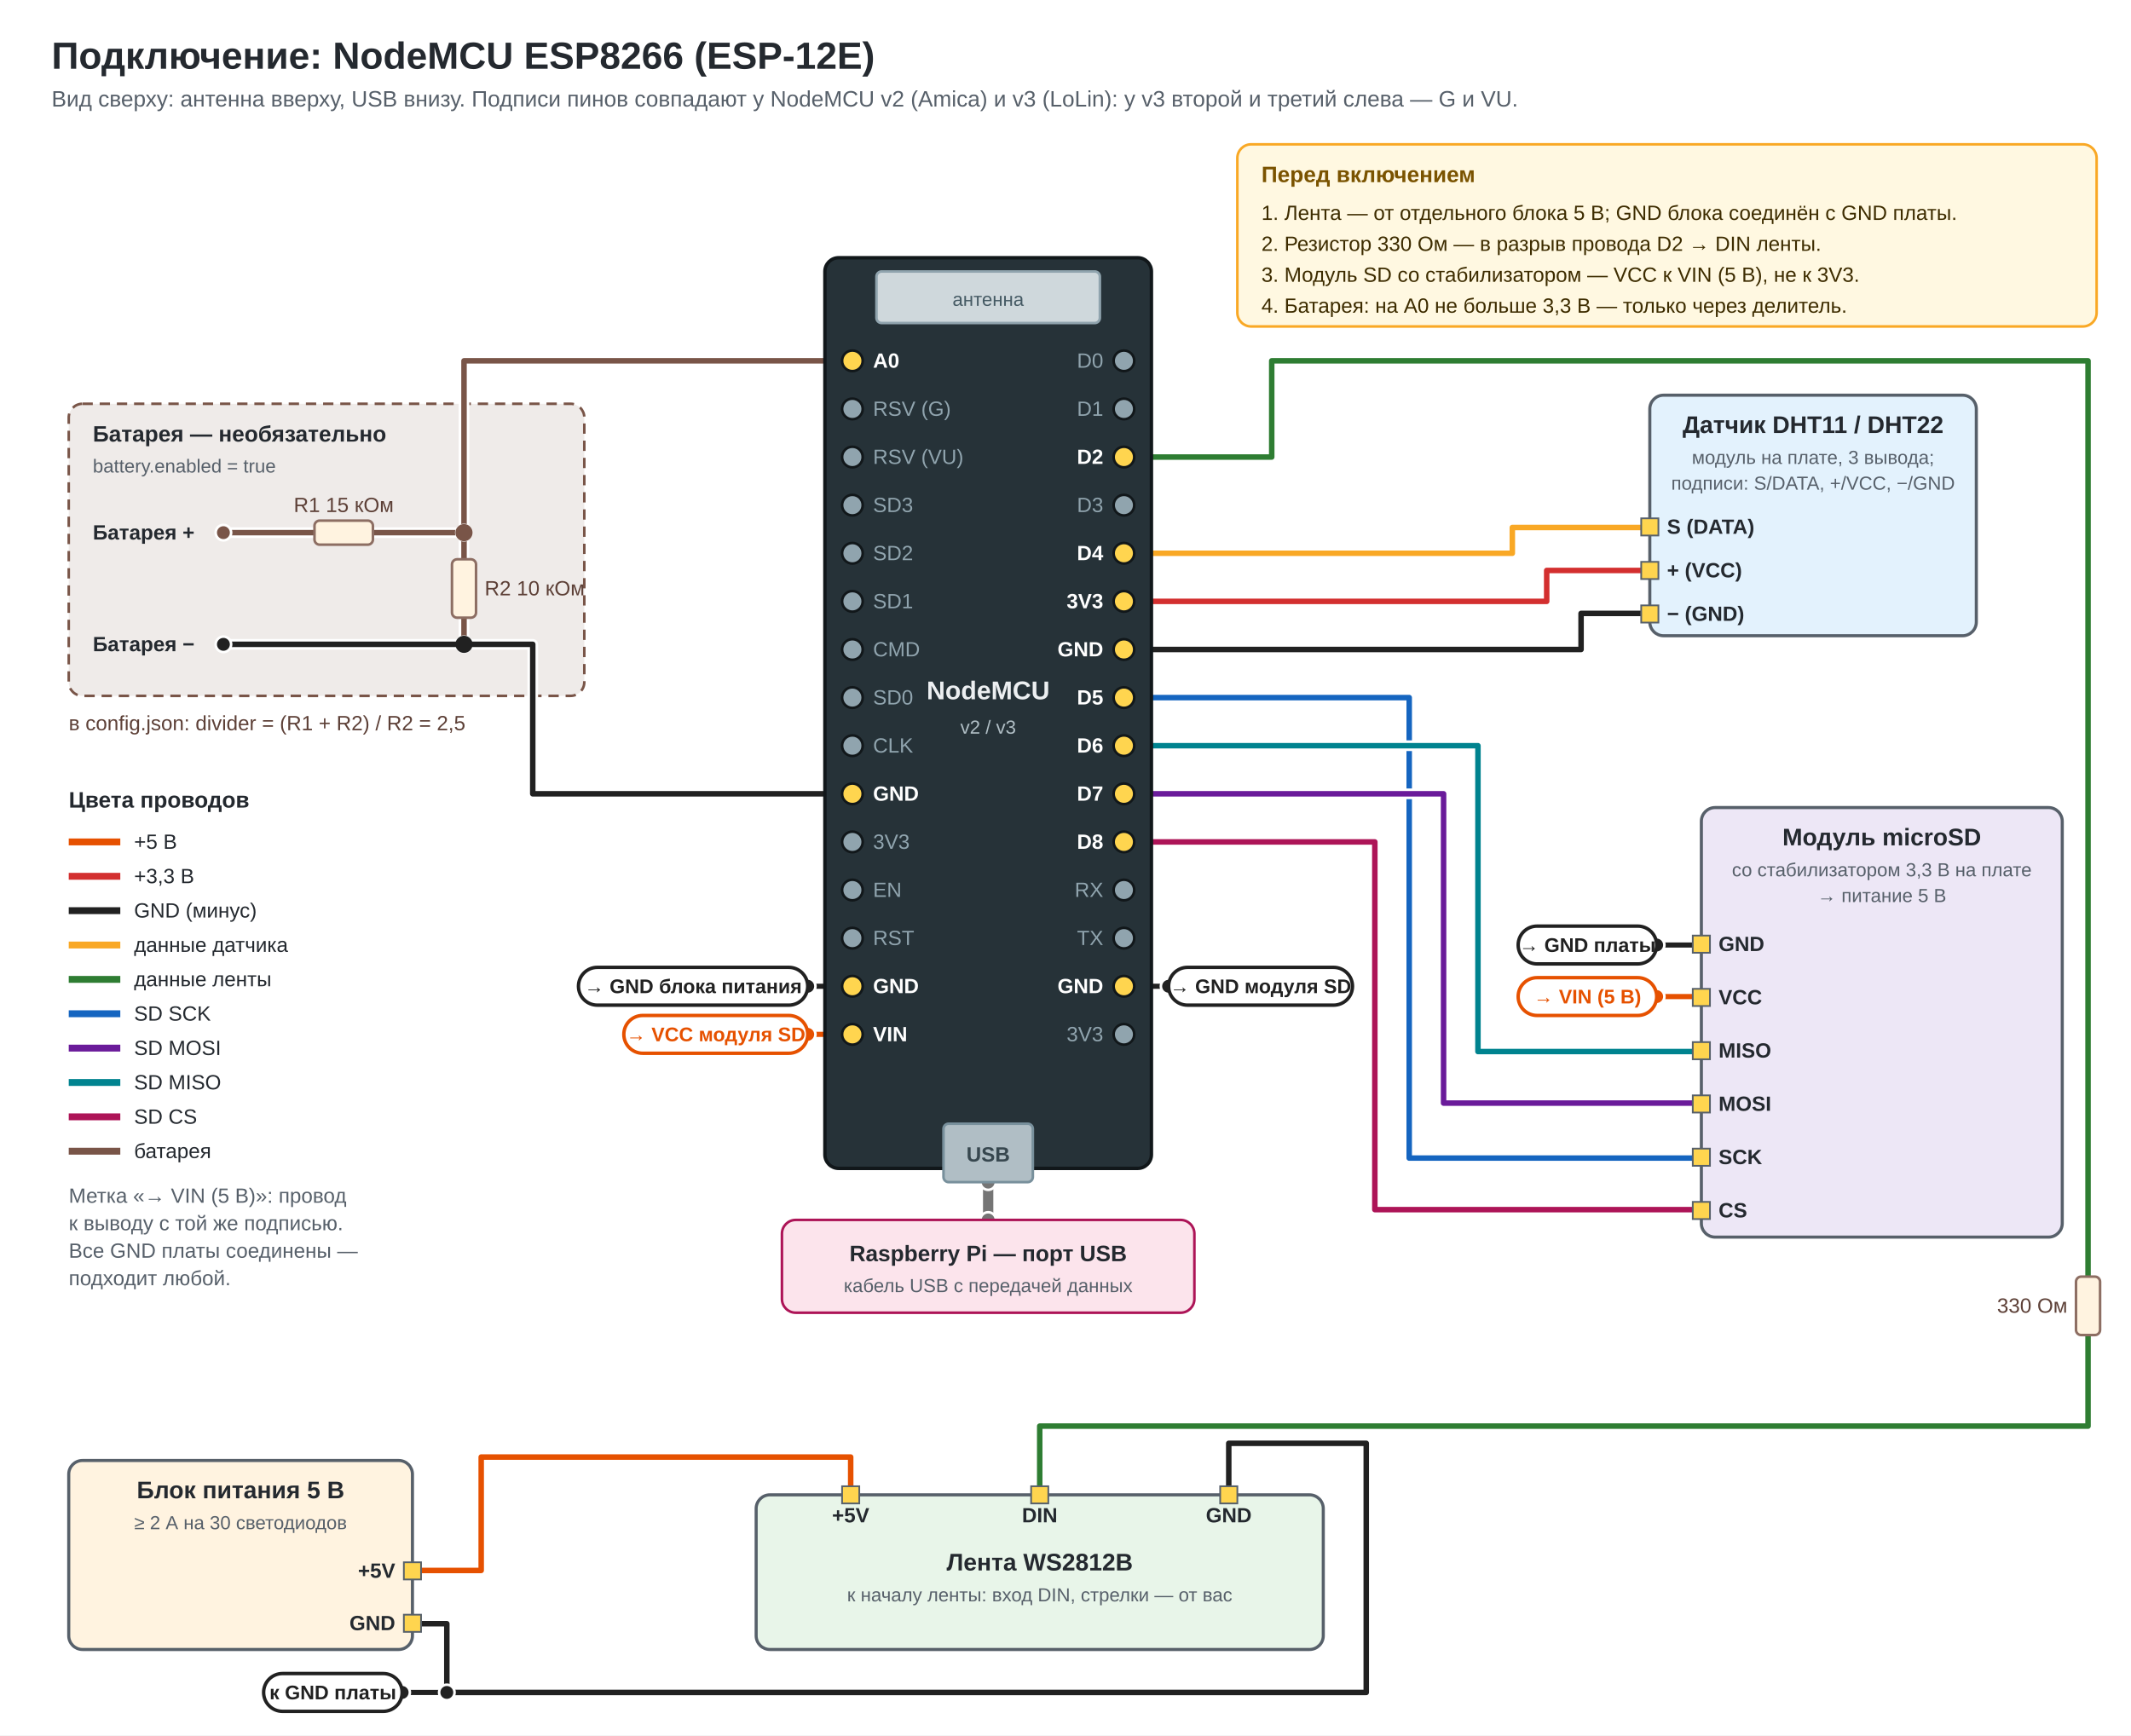
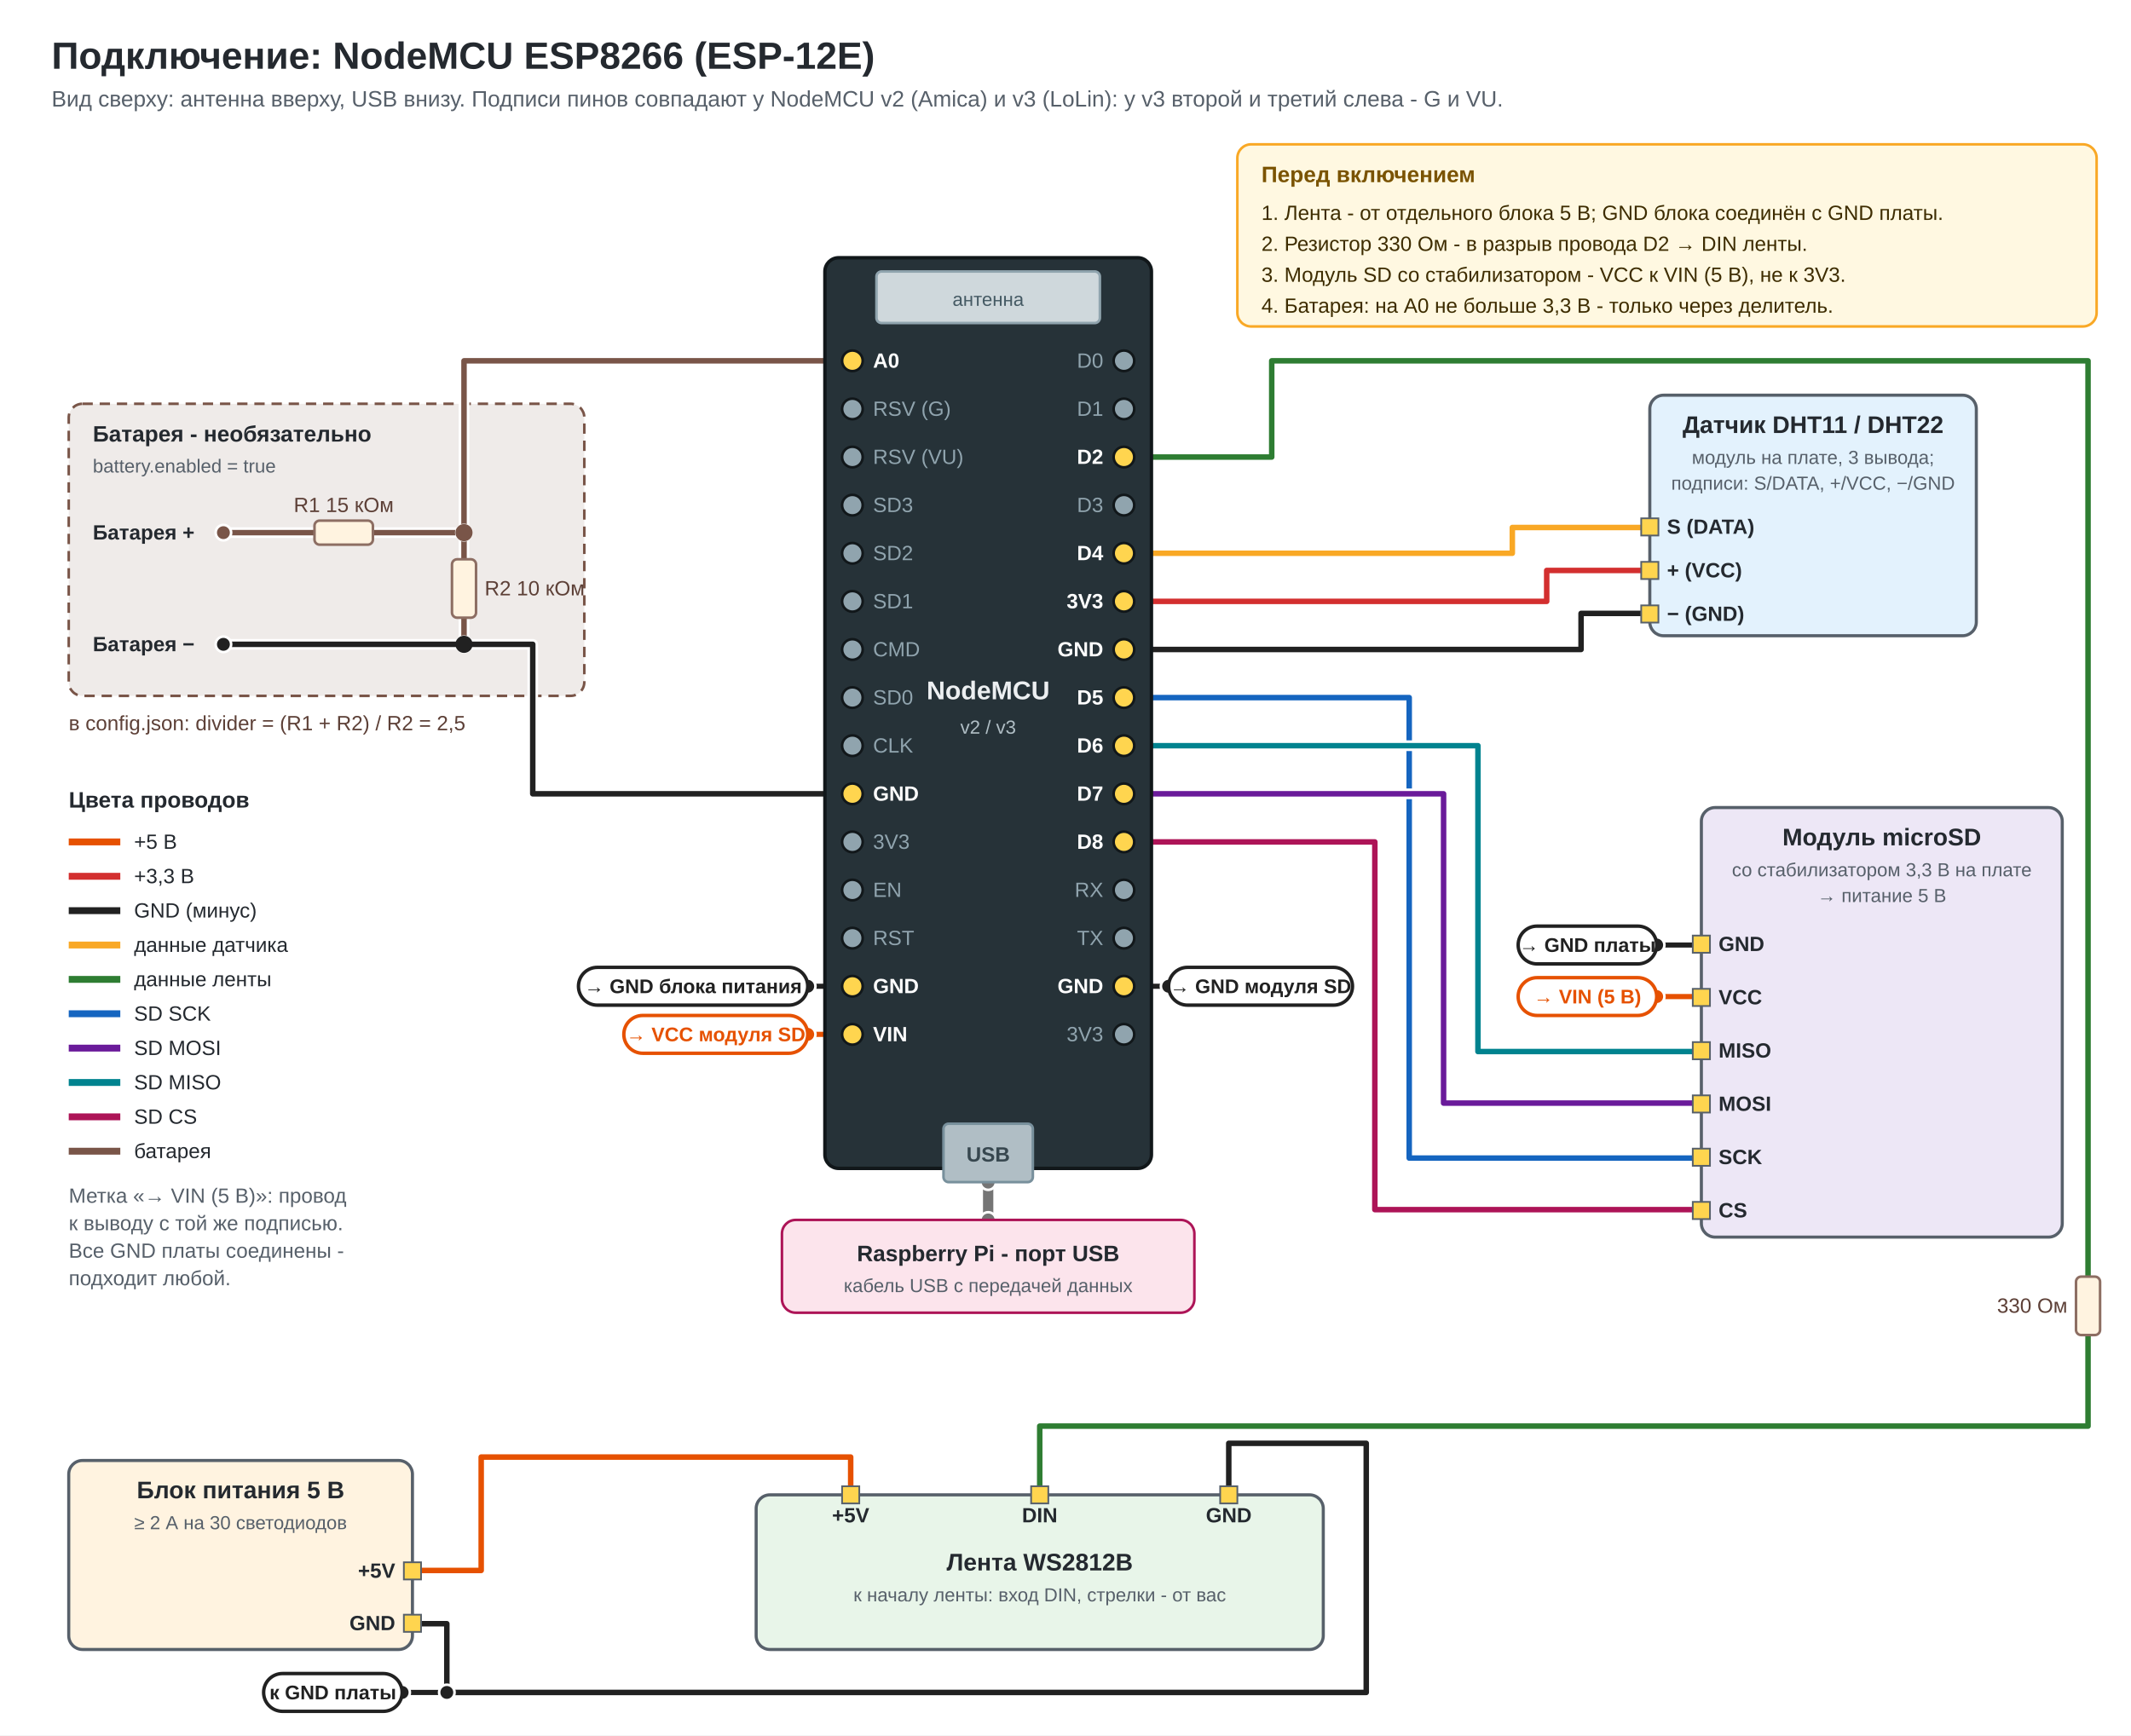
<svg xmlns="http://www.w3.org/2000/svg" viewBox="0 0 1240 1010" width="1240" height="1010" font-family="Arial, Helvetica, sans-serif">
  <rect width="100%" height="100%" fill="#ffffff" />
  <rect x="40" y="235" width="300" height="170" rx="8" fill="#efebe9" stroke="#795548" stroke-width="1.5" stroke-dasharray="6 4" />
  <polyline points="654,322 880,322 880,307 960,307" fill="none" stroke="#fff" stroke-width="6.2" stroke-linejoin="round" stroke-linecap="round" />
  <polyline points="654,322 880,322 880,307 960,307" fill="none" stroke="#f9a825" stroke-width="3.2" stroke-linejoin="round" stroke-linecap="round" />
  <circle cx="654" cy="322" r="4.5" fill="#f9a825" stroke="#fff" stroke-width="1.5" />
  <circle cx="960" cy="307" r="4.5" fill="#f9a825" stroke="#fff" stroke-width="1.5" />
  <polyline points="654,350 900,350 900,332 960,332" fill="none" stroke="#fff" stroke-width="6.2" stroke-linejoin="round" stroke-linecap="round" />
  <polyline points="654,350 900,350 900,332 960,332" fill="none" stroke="#d32f2f" stroke-width="3.2" stroke-linejoin="round" stroke-linecap="round" />
  <circle cx="654" cy="350" r="4.5" fill="#d32f2f" stroke="#fff" stroke-width="1.5" />
  <circle cx="960" cy="332" r="4.5" fill="#d32f2f" stroke="#fff" stroke-width="1.5" />
  <polyline points="654,378 920,378 920,357 960,357" fill="none" stroke="#fff" stroke-width="6.2" stroke-linejoin="round" stroke-linecap="round" />
  <polyline points="654,378 920,378 920,357 960,357" fill="none" stroke="#212121" stroke-width="3.2" stroke-linejoin="round" stroke-linecap="round" />
  <circle cx="654" cy="378" r="4.5" fill="#212121" stroke="#fff" stroke-width="1.5" />
  <circle cx="960" cy="357" r="4.5" fill="#212121" stroke="#fff" stroke-width="1.5" />
  <polyline points="654,406 820,406 820,674 990,674" fill="none" stroke="#fff" stroke-width="6.2" stroke-linejoin="round" stroke-linecap="round" />
  <polyline points="654,406 820,406 820,674 990,674" fill="none" stroke="#1565c0" stroke-width="3.2" stroke-linejoin="round" stroke-linecap="round" />
  <circle cx="654" cy="406" r="4.5" fill="#1565c0" stroke="#fff" stroke-width="1.5" />
  <circle cx="990" cy="674" r="4.5" fill="#1565c0" stroke="#fff" stroke-width="1.5" />
  <polyline points="654,434 860,434 860,612 990,612" fill="none" stroke="#fff" stroke-width="6.2" stroke-linejoin="round" stroke-linecap="round" />
  <polyline points="654,434 860,434 860,612 990,612" fill="none" stroke="#00838f" stroke-width="3.2" stroke-linejoin="round" stroke-linecap="round" />
  <circle cx="654" cy="434" r="4.5" fill="#00838f" stroke="#fff" stroke-width="1.5" />
  <circle cx="990" cy="612" r="4.5" fill="#00838f" stroke="#fff" stroke-width="1.5" />
  <polyline points="654,462 840,462 840,642 990,642" fill="none" stroke="#fff" stroke-width="6.2" stroke-linejoin="round" stroke-linecap="round" />
  <polyline points="654,462 840,462 840,642 990,642" fill="none" stroke="#6a1b9a" stroke-width="3.2" stroke-linejoin="round" stroke-linecap="round" />
  <circle cx="654" cy="462" r="4.5" fill="#6a1b9a" stroke="#fff" stroke-width="1.5" />
  <circle cx="990" cy="642" r="4.5" fill="#6a1b9a" stroke="#fff" stroke-width="1.5" />
  <polyline points="654,490 800,490 800,704 990,704" fill="none" stroke="#fff" stroke-width="6.2" stroke-linejoin="round" stroke-linecap="round" />
  <polyline points="654,490 800,490 800,704 990,704" fill="none" stroke="#ad1457" stroke-width="3.2" stroke-linejoin="round" stroke-linecap="round" />
  <circle cx="654" cy="490" r="4.5" fill="#ad1457" stroke="#fff" stroke-width="1.5" />
  <circle cx="990" cy="704" r="4.5" fill="#ad1457" stroke="#fff" stroke-width="1.5" />
  <polyline points="990,550 964,550" fill="none" stroke="#fff" stroke-width="6" stroke-linejoin="round" stroke-linecap="round" />
  <polyline points="990,550 964,550" fill="none" stroke="#212121" stroke-width="3" stroke-linejoin="round" stroke-linecap="round" />
  <circle cx="990" cy="550" r="4.5" fill="#212121" stroke="#fff" stroke-width="1.5" />
  <circle cx="964" cy="550" r="4.5" fill="#212121" stroke="#fff" stroke-width="1.5" />
  <polyline points="990,580 964,580" fill="none" stroke="#fff" stroke-width="6" stroke-linejoin="round" stroke-linecap="round" />
  <polyline points="990,580 964,580" fill="none" stroke="#e65100" stroke-width="3" stroke-linejoin="round" stroke-linecap="round" />
  <circle cx="990" cy="580" r="4.5" fill="#e65100" stroke="#fff" stroke-width="1.5" />
  <circle cx="964" cy="580" r="4.5" fill="#e65100" stroke="#fff" stroke-width="1.5" />
  <polyline points="496,602 470,602" fill="none" stroke="#fff" stroke-width="6" stroke-linejoin="round" stroke-linecap="round" />
  <polyline points="496,602 470,602" fill="none" stroke="#e65100" stroke-width="3" stroke-linejoin="round" stroke-linecap="round" />
  <circle cx="496" cy="602" r="4.5" fill="#e65100" stroke="#fff" stroke-width="1.5" />
  <circle cx="470" cy="602" r="4.5" fill="#e65100" stroke="#fff" stroke-width="1.5" />
  <polyline points="654,574 680,574" fill="none" stroke="#fff" stroke-width="6" stroke-linejoin="round" stroke-linecap="round" />
  <polyline points="654,574 680,574" fill="none" stroke="#212121" stroke-width="3" stroke-linejoin="round" stroke-linecap="round" />
  <circle cx="654" cy="574" r="4.5" fill="#212121" stroke="#fff" stroke-width="1.5" />
  <circle cx="680" cy="574" r="4.5" fill="#212121" stroke="#fff" stroke-width="1.5" />
  <polyline points="496,574 470,574" fill="none" stroke="#fff" stroke-width="6" stroke-linejoin="round" stroke-linecap="round" />
  <polyline points="496,574 470,574" fill="none" stroke="#212121" stroke-width="3" stroke-linejoin="round" stroke-linecap="round" />
  <circle cx="496" cy="574" r="4.5" fill="#212121" stroke="#fff" stroke-width="1.5" />
  <circle cx="470" cy="574" r="4.5" fill="#212121" stroke="#fff" stroke-width="1.5" />
  <polyline points="240,914 280,914 280,848 495,848 495,870" fill="none" stroke="#fff" stroke-width="6.2" stroke-linejoin="round" stroke-linecap="round" />
  <polyline points="240,914 280,914 280,848 495,848 495,870" fill="none" stroke="#e65100" stroke-width="3.2" stroke-linejoin="round" stroke-linecap="round" />
  <circle cx="240" cy="914" r="4.5" fill="#e65100" stroke="#fff" stroke-width="1.5" />
  <circle cx="495" cy="870" r="4.5" fill="#e65100" stroke="#fff" stroke-width="1.5" />
  <polyline points="240,945 260,945 260,985 795,985 795,840 715,840 715,870" fill="none" stroke="#fff" stroke-width="6.2" stroke-linejoin="round" stroke-linecap="round" />
  <polyline points="240,945 260,945 260,985 795,985 795,840 715,840 715,870" fill="none" stroke="#212121" stroke-width="3.2" stroke-linejoin="round" stroke-linecap="round" />
  <circle cx="240" cy="945" r="4.5" fill="#212121" stroke="#fff" stroke-width="1.5" />
  <circle cx="715" cy="870" r="4.5" fill="#212121" stroke="#fff" stroke-width="1.5" />
  <polyline points="260,985 234,985" fill="none" stroke="#fff" stroke-width="6" stroke-linejoin="round" stroke-linecap="round" />
  <polyline points="260,985 234,985" fill="none" stroke="#212121" stroke-width="3" stroke-linejoin="round" stroke-linecap="round" />
  <circle cx="260" cy="985" r="4.5" fill="#212121" stroke="#fff" stroke-width="1.5" />
  <circle cx="234" cy="985" r="4.5" fill="#212121" stroke="#fff" stroke-width="1.5" />
  <polyline points="654,266 740,266 740,210 1215,210 1215,830 605,830 605,870" fill="none" stroke="#fff" stroke-width="6.2" stroke-linejoin="round" stroke-linecap="round" />
  <polyline points="654,266 740,266 740,210 1215,210 1215,830 605,830 605,870" fill="none" stroke="#2e7d32" stroke-width="3.2" stroke-linejoin="round" stroke-linecap="round" />
  <circle cx="654" cy="266" r="4.5" fill="#2e7d32" stroke="#fff" stroke-width="1.5" />
  <circle cx="605" cy="870" r="4.5" fill="#2e7d32" stroke="#fff" stroke-width="1.5" />
  <polyline points="130,310 270,310 270,210 496,210" fill="none" stroke="#fff" stroke-width="6.2" stroke-linejoin="round" stroke-linecap="round" />
  <polyline points="130,310 270,310 270,210 496,210" fill="none" stroke="#795548" stroke-width="3.2" stroke-linejoin="round" stroke-linecap="round" />
  <circle cx="130" cy="310" r="4.5" fill="#795548" stroke="#fff" stroke-width="1.5" />
  <circle cx="496" cy="210" r="4.5" fill="#795548" stroke="#fff" stroke-width="1.5" />
  <polyline points="270,310 270,375" fill="none" stroke="#fff" stroke-width="6.2" stroke-linejoin="round" stroke-linecap="round" />
  <polyline points="270,310 270,375" fill="none" stroke="#795548" stroke-width="3.2" stroke-linejoin="round" stroke-linecap="round" />
  <circle cx="270" cy="310" r="4.5" fill="#795548" stroke="#fff" stroke-width="1.5" />
  <circle cx="270" cy="375" r="4.5" fill="#795548" stroke="#fff" stroke-width="1.5" />
  <polyline points="130,375 310,375 310,462 496,462" fill="none" stroke="#fff" stroke-width="6.2" stroke-linejoin="round" stroke-linecap="round" />
  <polyline points="130,375 310,375 310,462 496,462" fill="none" stroke="#212121" stroke-width="3.2" stroke-linejoin="round" stroke-linecap="round" />
  <circle cx="130" cy="375" r="4.5" fill="#212121" stroke="#fff" stroke-width="1.5" />
  <circle cx="496" cy="462" r="4.5" fill="#212121" stroke="#fff" stroke-width="1.5" />
  <circle cx="270" cy="310" r="5" fill="#795548" />
  <circle cx="270" cy="375" r="5" fill="#212121" />
  <polyline points="575.0,688 575.0,710" fill="none" stroke="#fff" stroke-width="9" stroke-linejoin="round" stroke-linecap="round" />
  <polyline points="575.0,688 575.0,710" fill="none" stroke="#757575" stroke-width="6" stroke-linejoin="round" stroke-linecap="round" />
  <circle cx="575.0" cy="688" r="4.5" fill="#757575" stroke="#fff" stroke-width="1.5" />
  <circle cx="575.0" cy="710" r="4.5" fill="#757575" stroke="#fff" stroke-width="1.5" />
  <line x1="40" y1="490" x2="70" y2="490" stroke="#e65100" stroke-width="4" />
  <line x1="40" y1="510" x2="70" y2="510" stroke="#d32f2f" stroke-width="4" />
  <line x1="40" y1="530" x2="70" y2="530" stroke="#212121" stroke-width="4" />
  <line x1="40" y1="550" x2="70" y2="550" stroke="#f9a825" stroke-width="4" />
  <line x1="40" y1="570" x2="70" y2="570" stroke="#2e7d32" stroke-width="4" />
  <line x1="40" y1="590" x2="70" y2="590" stroke="#1565c0" stroke-width="4" />
  <line x1="40" y1="610" x2="70" y2="610" stroke="#6a1b9a" stroke-width="4" />
  <line x1="40" y1="630" x2="70" y2="630" stroke="#00838f" stroke-width="4" />
  <line x1="40" y1="650" x2="70" y2="650" stroke="#ad1457" stroke-width="4" />
  <line x1="40" y1="670" x2="70" y2="670" stroke="#795548" stroke-width="4" />
  <text x="30" y="40" font-size="22" text-anchor="start" font-weight="bold" fill="#24292f">Подключение: NodeMCU ESP8266 (ESP-12E)</text>
-   <text x="30" y="62" font-size="13" text-anchor="start" font-weight="normal" fill="#57606a">Вид сверху: антенна вверху, USB внизу. Подписи пинов совпадают у NodeMCU v2 (Amica) и v3 (LoLin): у v3 второй и третий слева — G и VU.</text>
+   <text x="30" y="62" font-size="13" text-anchor="start" font-weight="normal" fill="#57606a">Вид сверху: антенна вверху, USB внизу. Подписи пинов совпадают у NodeMCU v2 (Amica) и v3 (LoLin): у v3 второй и третий слева - G и VU.</text>
  <rect x="480" y="150" width="190" height="530" rx="8" fill="#263238" stroke="#11171a" stroke-width="2" />
  <rect x="510" y="158" width="130" height="30" rx="3" fill="#cfd8dc" stroke="#90a4ae" stroke-width="1.5" />
  <text x="575.0" y="178" font-size="11" text-anchor="middle" font-weight="normal" fill="#455a64">антенна</text>
  <rect x="549.0" y="654" width="52" height="34" rx="3" fill="#b0bec5" stroke="#78909c" stroke-width="1.5" />
  <text x="575.0" y="676" font-size="12" text-anchor="middle" font-weight="bold" fill="#37474f">USB</text>
  <text x="575.0" y="407.0" font-size="15" text-anchor="middle" font-weight="bold" fill="#eceff1">NodeMCU</text>
  <text x="575.0" y="427.0" font-size="11" text-anchor="middle" font-weight="normal" fill="#b0bec5">v2 / v3</text>
  <circle cx="496" cy="210" r="6" fill="#ffd54f" stroke="#11171a" stroke-width="1.5" />
  <text x="508" y="214" font-size="12" text-anchor="start" font-weight="bold" fill="#ffffff">A0</text>
  <circle cx="496" cy="238" r="6" fill="#90a4ae" stroke="#11171a" stroke-width="1.5" />
  <text x="508" y="242" font-size="12" text-anchor="start" font-weight="normal" fill="#90a4ae">RSV (G)</text>
  <circle cx="496" cy="266" r="6" fill="#90a4ae" stroke="#11171a" stroke-width="1.5" />
  <text x="508" y="270" font-size="12" text-anchor="start" font-weight="normal" fill="#90a4ae">RSV (VU)</text>
  <circle cx="496" cy="294" r="6" fill="#90a4ae" stroke="#11171a" stroke-width="1.5" />
  <text x="508" y="298" font-size="12" text-anchor="start" font-weight="normal" fill="#90a4ae">SD3</text>
  <circle cx="496" cy="322" r="6" fill="#90a4ae" stroke="#11171a" stroke-width="1.5" />
  <text x="508" y="326" font-size="12" text-anchor="start" font-weight="normal" fill="#90a4ae">SD2</text>
  <circle cx="496" cy="350" r="6" fill="#90a4ae" stroke="#11171a" stroke-width="1.5" />
  <text x="508" y="354" font-size="12" text-anchor="start" font-weight="normal" fill="#90a4ae">SD1</text>
  <circle cx="496" cy="378" r="6" fill="#90a4ae" stroke="#11171a" stroke-width="1.5" />
  <text x="508" y="382" font-size="12" text-anchor="start" font-weight="normal" fill="#90a4ae">CMD</text>
  <circle cx="496" cy="406" r="6" fill="#90a4ae" stroke="#11171a" stroke-width="1.5" />
  <text x="508" y="410" font-size="12" text-anchor="start" font-weight="normal" fill="#90a4ae">SD0</text>
  <circle cx="496" cy="434" r="6" fill="#90a4ae" stroke="#11171a" stroke-width="1.5" />
  <text x="508" y="438" font-size="12" text-anchor="start" font-weight="normal" fill="#90a4ae">CLK</text>
  <circle cx="496" cy="462" r="6" fill="#ffd54f" stroke="#11171a" stroke-width="1.5" />
  <text x="508" y="466" font-size="12" text-anchor="start" font-weight="bold" fill="#ffffff">GND</text>
  <circle cx="496" cy="490" r="6" fill="#90a4ae" stroke="#11171a" stroke-width="1.5" />
  <text x="508" y="494" font-size="12" text-anchor="start" font-weight="normal" fill="#90a4ae">3V3</text>
  <circle cx="496" cy="518" r="6" fill="#90a4ae" stroke="#11171a" stroke-width="1.5" />
  <text x="508" y="522" font-size="12" text-anchor="start" font-weight="normal" fill="#90a4ae">EN</text>
  <circle cx="496" cy="546" r="6" fill="#90a4ae" stroke="#11171a" stroke-width="1.5" />
  <text x="508" y="550" font-size="12" text-anchor="start" font-weight="normal" fill="#90a4ae">RST</text>
  <circle cx="496" cy="574" r="6" fill="#ffd54f" stroke="#11171a" stroke-width="1.5" />
  <text x="508" y="578" font-size="12" text-anchor="start" font-weight="bold" fill="#ffffff">GND</text>
  <circle cx="496" cy="602" r="6" fill="#ffd54f" stroke="#11171a" stroke-width="1.5" />
  <text x="508" y="606" font-size="12" text-anchor="start" font-weight="bold" fill="#ffffff">VIN</text>
  <circle cx="654" cy="210" r="6" fill="#90a4ae" stroke="#11171a" stroke-width="1.5" />
  <text x="642" y="214" font-size="12" text-anchor="end" font-weight="normal" fill="#90a4ae">D0</text>
  <circle cx="654" cy="238" r="6" fill="#90a4ae" stroke="#11171a" stroke-width="1.5" />
  <text x="642" y="242" font-size="12" text-anchor="end" font-weight="normal" fill="#90a4ae">D1</text>
  <circle cx="654" cy="266" r="6" fill="#ffd54f" stroke="#11171a" stroke-width="1.5" />
  <text x="642" y="270" font-size="12" text-anchor="end" font-weight="bold" fill="#ffffff">D2</text>
  <circle cx="654" cy="294" r="6" fill="#90a4ae" stroke="#11171a" stroke-width="1.5" />
  <text x="642" y="298" font-size="12" text-anchor="end" font-weight="normal" fill="#90a4ae">D3</text>
  <circle cx="654" cy="322" r="6" fill="#ffd54f" stroke="#11171a" stroke-width="1.5" />
  <text x="642" y="326" font-size="12" text-anchor="end" font-weight="bold" fill="#ffffff">D4</text>
  <circle cx="654" cy="350" r="6" fill="#ffd54f" stroke="#11171a" stroke-width="1.5" />
  <text x="642" y="354" font-size="12" text-anchor="end" font-weight="bold" fill="#ffffff">3V3</text>
  <circle cx="654" cy="378" r="6" fill="#ffd54f" stroke="#11171a" stroke-width="1.5" />
  <text x="642" y="382" font-size="12" text-anchor="end" font-weight="bold" fill="#ffffff">GND</text>
  <circle cx="654" cy="406" r="6" fill="#ffd54f" stroke="#11171a" stroke-width="1.5" />
  <text x="642" y="410" font-size="12" text-anchor="end" font-weight="bold" fill="#ffffff">D5</text>
  <circle cx="654" cy="434" r="6" fill="#ffd54f" stroke="#11171a" stroke-width="1.5" />
  <text x="642" y="438" font-size="12" text-anchor="end" font-weight="bold" fill="#ffffff">D6</text>
  <circle cx="654" cy="462" r="6" fill="#ffd54f" stroke="#11171a" stroke-width="1.5" />
  <text x="642" y="466" font-size="12" text-anchor="end" font-weight="bold" fill="#ffffff">D7</text>
  <circle cx="654" cy="490" r="6" fill="#ffd54f" stroke="#11171a" stroke-width="1.5" />
  <text x="642" y="494" font-size="12" text-anchor="end" font-weight="bold" fill="#ffffff">D8</text>
  <circle cx="654" cy="518" r="6" fill="#90a4ae" stroke="#11171a" stroke-width="1.5" />
  <text x="642" y="522" font-size="12" text-anchor="end" font-weight="normal" fill="#90a4ae">RX</text>
  <circle cx="654" cy="546" r="6" fill="#90a4ae" stroke="#11171a" stroke-width="1.5" />
  <text x="642" y="550" font-size="12" text-anchor="end" font-weight="normal" fill="#90a4ae">TX</text>
  <circle cx="654" cy="574" r="6" fill="#ffd54f" stroke="#11171a" stroke-width="1.5" />
  <text x="642" y="578" font-size="12" text-anchor="end" font-weight="bold" fill="#ffffff">GND</text>
  <circle cx="654" cy="602" r="6" fill="#90a4ae" stroke="#11171a" stroke-width="1.5" />
  <text x="642" y="606" font-size="12" text-anchor="end" font-weight="normal" fill="#90a4ae">3V3</text>
  <rect x="720" y="84" width="500" height="106" rx="8" fill="#fff8e1" stroke="#f9a825" stroke-width="1.5" />
  <text x="734" y="106" font-size="13" text-anchor="start" font-weight="bold" fill="#7a5300">Перед включением</text>
-   <text x="734" y="128" font-size="12" text-anchor="start" font-weight="normal" fill="#3d2c00">1. Лента — от отдельного блока 5 В; GND блока соединён с GND платы.</text>
-   <text x="734" y="146" font-size="12" text-anchor="start" font-weight="normal" fill="#3d2c00">2. Резистор 330 Ом — в разрыв провода D2 → DIN ленты.</text>
-   <text x="734" y="164" font-size="12" text-anchor="start" font-weight="normal" fill="#3d2c00">3. Модуль SD со стабилизатором — VCC к VIN (5 В), не к 3V3.</text>
-   <text x="734" y="182" font-size="12" text-anchor="start" font-weight="normal" fill="#3d2c00">4. Батарея: на A0 не больше 3,3 В — только через делитель.</text>
+   <text x="734" y="128" font-size="12" text-anchor="start" font-weight="normal" fill="#3d2c00">1. Лента - от отдельного блока 5 В; GND блока соединён с GND платы.</text>
+   <text x="734" y="146" font-size="12" text-anchor="start" font-weight="normal" fill="#3d2c00">2. Резистор 330 Ом - в разрыв провода D2 → DIN ленты.</text>
+   <text x="734" y="164" font-size="12" text-anchor="start" font-weight="normal" fill="#3d2c00">3. Модуль SD со стабилизатором - VCC к VIN (5 В), не к 3V3.</text>
+   <text x="734" y="182" font-size="12" text-anchor="start" font-weight="normal" fill="#3d2c00">4. Батарея: на A0 не больше 3,3 В - только через делитель.</text>
  <rect x="960" y="230" width="190" height="140" rx="8" fill="#e3f2fd" stroke="#57606a" stroke-width="1.8" />
  <text x="1055.0" y="252" font-size="14" text-anchor="middle" font-weight="bold" fill="#24292f">Датчик DHT11 / DHT22</text>
  <text x="1055.0" y="270" font-size="11" text-anchor="middle" font-weight="normal" fill="#57606a">модуль на плате, 3 вывода;</text>
  <text x="1055.0" y="285" font-size="11" text-anchor="middle" font-weight="normal" fill="#57606a">подписи: S/DATA, +/VCC, −/GND</text>
  <text x="970" y="310.667" font-size="12" text-anchor="start" font-weight="bold" fill="#24292f">S (DATA)</text>
  <rect x="955" y="301.667" width="10" height="10" fill="#ffd54f" stroke="#57606a" />
  <text x="970" y="336.0" font-size="12" text-anchor="start" font-weight="bold" fill="#24292f">+ (VCC)</text>
  <rect x="955" y="327.0" width="10" height="10" fill="#ffd54f" stroke="#57606a" />
  <text x="970" y="361.333" font-size="12" text-anchor="start" font-weight="bold" fill="#24292f">− (GND)</text>
  <rect x="955" y="352.333" width="10" height="10" fill="#ffd54f" stroke="#57606a" />
  <rect x="990" y="470" width="210" height="250" rx="8" fill="#ede7f6" stroke="#57606a" stroke-width="1.8" />
  <text x="1095.0" y="492" font-size="14" text-anchor="middle" font-weight="bold" fill="#24292f">Модуль microSD</text>
  <text x="1095.0" y="510" font-size="11" text-anchor="middle" font-weight="normal" fill="#57606a">со стабилизатором 3,3 В на плате</text>
  <text x="1095.0" y="525" font-size="11" text-anchor="middle" font-weight="normal" fill="#57606a">→ питание 5 В</text>
  <text x="1000" y="553.5" font-size="12" text-anchor="start" font-weight="bold" fill="#24292f">GND</text>
  <rect x="985" y="544.5" width="10" height="10" fill="#ffd54f" stroke="#57606a" />
  <text x="1000" y="584.5" font-size="12" text-anchor="start" font-weight="bold" fill="#24292f">VCC</text>
  <rect x="985" y="575.5" width="10" height="10" fill="#ffd54f" stroke="#57606a" />
  <text x="1000" y="615.5" font-size="12" text-anchor="start" font-weight="bold" fill="#24292f">MISO</text>
  <rect x="985" y="606.5" width="10" height="10" fill="#ffd54f" stroke="#57606a" />
  <text x="1000" y="646.5" font-size="12" text-anchor="start" font-weight="bold" fill="#24292f">MOSI</text>
  <rect x="985" y="637.5" width="10" height="10" fill="#ffd54f" stroke="#57606a" />
  <text x="1000" y="677.5" font-size="12" text-anchor="start" font-weight="bold" fill="#24292f">SCK</text>
  <rect x="985" y="668.5" width="10" height="10" fill="#ffd54f" stroke="#57606a" />
  <text x="1000" y="708.5" font-size="12" text-anchor="start" font-weight="bold" fill="#24292f">CS</text>
  <rect x="985" y="699.5" width="10" height="10" fill="#ffd54f" stroke="#57606a" />
  <rect x="883.4" y="539" width="80.6" height="22" rx="11" fill="#ffffff" stroke="#212121" stroke-width="2" />
  <text x="923.7" y="554" font-size="11.5" text-anchor="middle" font-weight="bold" fill="#212121">→ GND платы</text>
  <rect x="883.4" y="569" width="80.6" height="22" rx="11" fill="#ffffff" stroke="#e65100" stroke-width="2" />
  <text x="923.7" y="584" font-size="11.5" text-anchor="middle" font-weight="bold" fill="#e65100">→ VIN (5 В)</text>
  <rect x="363.0" y="591" width="107.0" height="22" rx="11" fill="#ffffff" stroke="#e65100" stroke-width="2" />
  <text x="416.5" y="606" font-size="11.5" text-anchor="middle" font-weight="bold" fill="#e65100">→ VCC модуля SD</text>
  <rect x="680" y="563" width="107.0" height="22" rx="11" fill="#ffffff" stroke="#212121" stroke-width="2" />
  <text x="733.5" y="578" font-size="11.5" text-anchor="middle" font-weight="bold" fill="#212121">→ GND модуля SD</text>
  <rect x="336.6" y="563" width="133.4" height="22" rx="11" fill="#ffffff" stroke="#212121" stroke-width="2" />
  <text x="403.3" y="578" font-size="11.5" text-anchor="middle" font-weight="bold" fill="#212121">→ GND блока питания</text>
  <rect x="40" y="850" width="200" height="110" rx="8" fill="#fff3e0" stroke="#57606a" stroke-width="1.8" />
  <text x="140.0" y="872" font-size="14" text-anchor="middle" font-weight="bold" fill="#24292f">Блок питания 5 В</text>
  <text x="140.0" y="890" font-size="11" text-anchor="middle" font-weight="normal" fill="#57606a">≥ 2 А на 30 светодиодов</text>
  <text x="230" y="918.25" font-size="12" text-anchor="end" font-weight="bold" fill="#24292f">+5V</text>
  <rect x="235" y="909.25" width="10" height="10" fill="#ffd54f" stroke="#57606a" />
  <text x="230" y="948.75" font-size="12" text-anchor="end" font-weight="bold" fill="#24292f">GND</text>
  <rect x="235" y="939.75" width="10" height="10" fill="#ffd54f" stroke="#57606a" />
  <rect x="440" y="870" width="330" height="90" rx="8" fill="#e8f5e9" stroke="#57606a" stroke-width="1.8" />
  <text x="605.0" y="914" font-size="14" text-anchor="middle" font-weight="bold" fill="#24292f">Лента WS2812B</text>
-   <text x="605.0" y="932" font-size="11" text-anchor="middle" font-weight="normal" fill="#57606a">к началу ленты: вход DIN, стрелки — от вас</text>
+   <text x="605.0" y="932" font-size="11" text-anchor="middle" font-weight="normal" fill="#57606a">к началу ленты: вход DIN, стрелки - от вас</text>
  <text x="495.0" y="886" font-size="12" text-anchor="middle" font-weight="bold" fill="#24292f">+5V</text>
  <rect x="490.0" y="865" width="10" height="10" fill="#ffd54f" stroke="#57606a" />
  <text x="605.0" y="886" font-size="12" text-anchor="middle" font-weight="bold" fill="#24292f">DIN</text>
  <rect x="600.0" y="865" width="10" height="10" fill="#ffd54f" stroke="#57606a" />
  <text x="715.0" y="886" font-size="12" text-anchor="middle" font-weight="bold" fill="#24292f">GND</text>
  <rect x="710.0" y="865" width="10" height="10" fill="#ffd54f" stroke="#57606a" />
  <rect x="153.4" y="974" width="80.6" height="22" rx="11" fill="#ffffff" stroke="#212121" stroke-width="2" />
  <text x="193.7" y="989" font-size="11.5" text-anchor="middle" font-weight="bold" fill="#212121">к GND платы</text>
  <rect x="1208.0" y="743.0" width="14" height="34" rx="3" fill="#fff3e0" stroke="#8d6e63" stroke-width="1.5" />
  <text x="1203" y="764" font-size="12" text-anchor="end" font-weight="normal" fill="#5d4037">330 Ом</text>
-   <text x="54" y="257" font-size="13" text-anchor="start" font-weight="bold" fill="#24292f">Батарея — необязательно</text>
+   <text x="54" y="257" font-size="13" text-anchor="start" font-weight="bold" fill="#24292f">Батарея - необязательно</text>
  <text x="54" y="275" font-size="11" text-anchor="start" font-weight="normal" fill="#57606a">battery.enabled = true</text>
  <text x="54" y="314" font-size="12" text-anchor="start" font-weight="bold" fill="#24292f">Батарея +</text>
  <text x="54" y="379" font-size="12" text-anchor="start" font-weight="bold" fill="#24292f">Батарея −</text>
  <rect x="183.0" y="303.0" width="34" height="14" rx="3" fill="#fff3e0" stroke="#8d6e63" stroke-width="1.5" />
  <text x="200" y="298" font-size="12" text-anchor="middle" font-weight="normal" fill="#5d4037">R1 15 кОм</text>
  <rect x="263.0" y="325.5" width="14" height="34" rx="3" fill="#fff3e0" stroke="#8d6e63" stroke-width="1.5" />
  <text x="282" y="346.5" font-size="12" text-anchor="start" font-weight="normal" fill="#5d4037">R2 10 кОм</text>
  <text x="40" y="425" font-size="12" text-anchor="start" font-weight="normal" fill="#5d4037">в config.json: divider = (R1 + R2) / R2 = 2,5</text>
  <rect x="455.0" y="710" width="240" height="54" rx="8" fill="#fce4ec" stroke="#ad1457" stroke-width="1.5" />
-   <text x="575.0" y="734" font-size="13" text-anchor="middle" font-weight="bold" fill="#24292f">Raspberry Pi — порт USB</text>
+   <text x="575.0" y="734" font-size="13" text-anchor="middle" font-weight="bold" fill="#24292f">Raspberry Pi - порт USB</text>
  <text x="575.0" y="752" font-size="11" text-anchor="middle" font-weight="normal" fill="#57606a">кабель USB с передачей данных</text>
  <text x="40" y="470" font-size="13" text-anchor="start" font-weight="bold" fill="#24292f">Цвета проводов</text>
  <text x="78" y="494" font-size="12" text-anchor="start" font-weight="normal" fill="#24292f">+5 В</text>
  <text x="78" y="514" font-size="12" text-anchor="start" font-weight="normal" fill="#24292f">+3,3 В</text>
  <text x="78" y="534" font-size="12" text-anchor="start" font-weight="normal" fill="#24292f">GND (минус)</text>
  <text x="78" y="554" font-size="12" text-anchor="start" font-weight="normal" fill="#24292f">данные датчика</text>
  <text x="78" y="574" font-size="12" text-anchor="start" font-weight="normal" fill="#24292f">данные ленты</text>
  <text x="78" y="594" font-size="12" text-anchor="start" font-weight="normal" fill="#24292f">SD SCK</text>
  <text x="78" y="614" font-size="12" text-anchor="start" font-weight="normal" fill="#24292f">SD MOSI</text>
  <text x="78" y="634" font-size="12" text-anchor="start" font-weight="normal" fill="#24292f">SD MISO</text>
  <text x="78" y="654" font-size="12" text-anchor="start" font-weight="normal" fill="#24292f">SD CS</text>
  <text x="78" y="674" font-size="12" text-anchor="start" font-weight="normal" fill="#24292f">батарея</text>
  <text x="40" y="700" font-size="12" text-anchor="start" font-weight="normal" fill="#57606a">Метка «→ VIN (5 В)»: провод</text>
  <text x="40" y="716" font-size="12" text-anchor="start" font-weight="normal" fill="#57606a">к выводу с той же подписью.</text>
-   <text x="40" y="732" font-size="12" text-anchor="start" font-weight="normal" fill="#57606a">Все GND платы соединены —</text>
+   <text x="40" y="732" font-size="12" text-anchor="start" font-weight="normal" fill="#57606a">Все GND платы соединены -</text>
  <text x="40" y="748" font-size="12" text-anchor="start" font-weight="normal" fill="#57606a">подходит любой.</text>
</svg>
